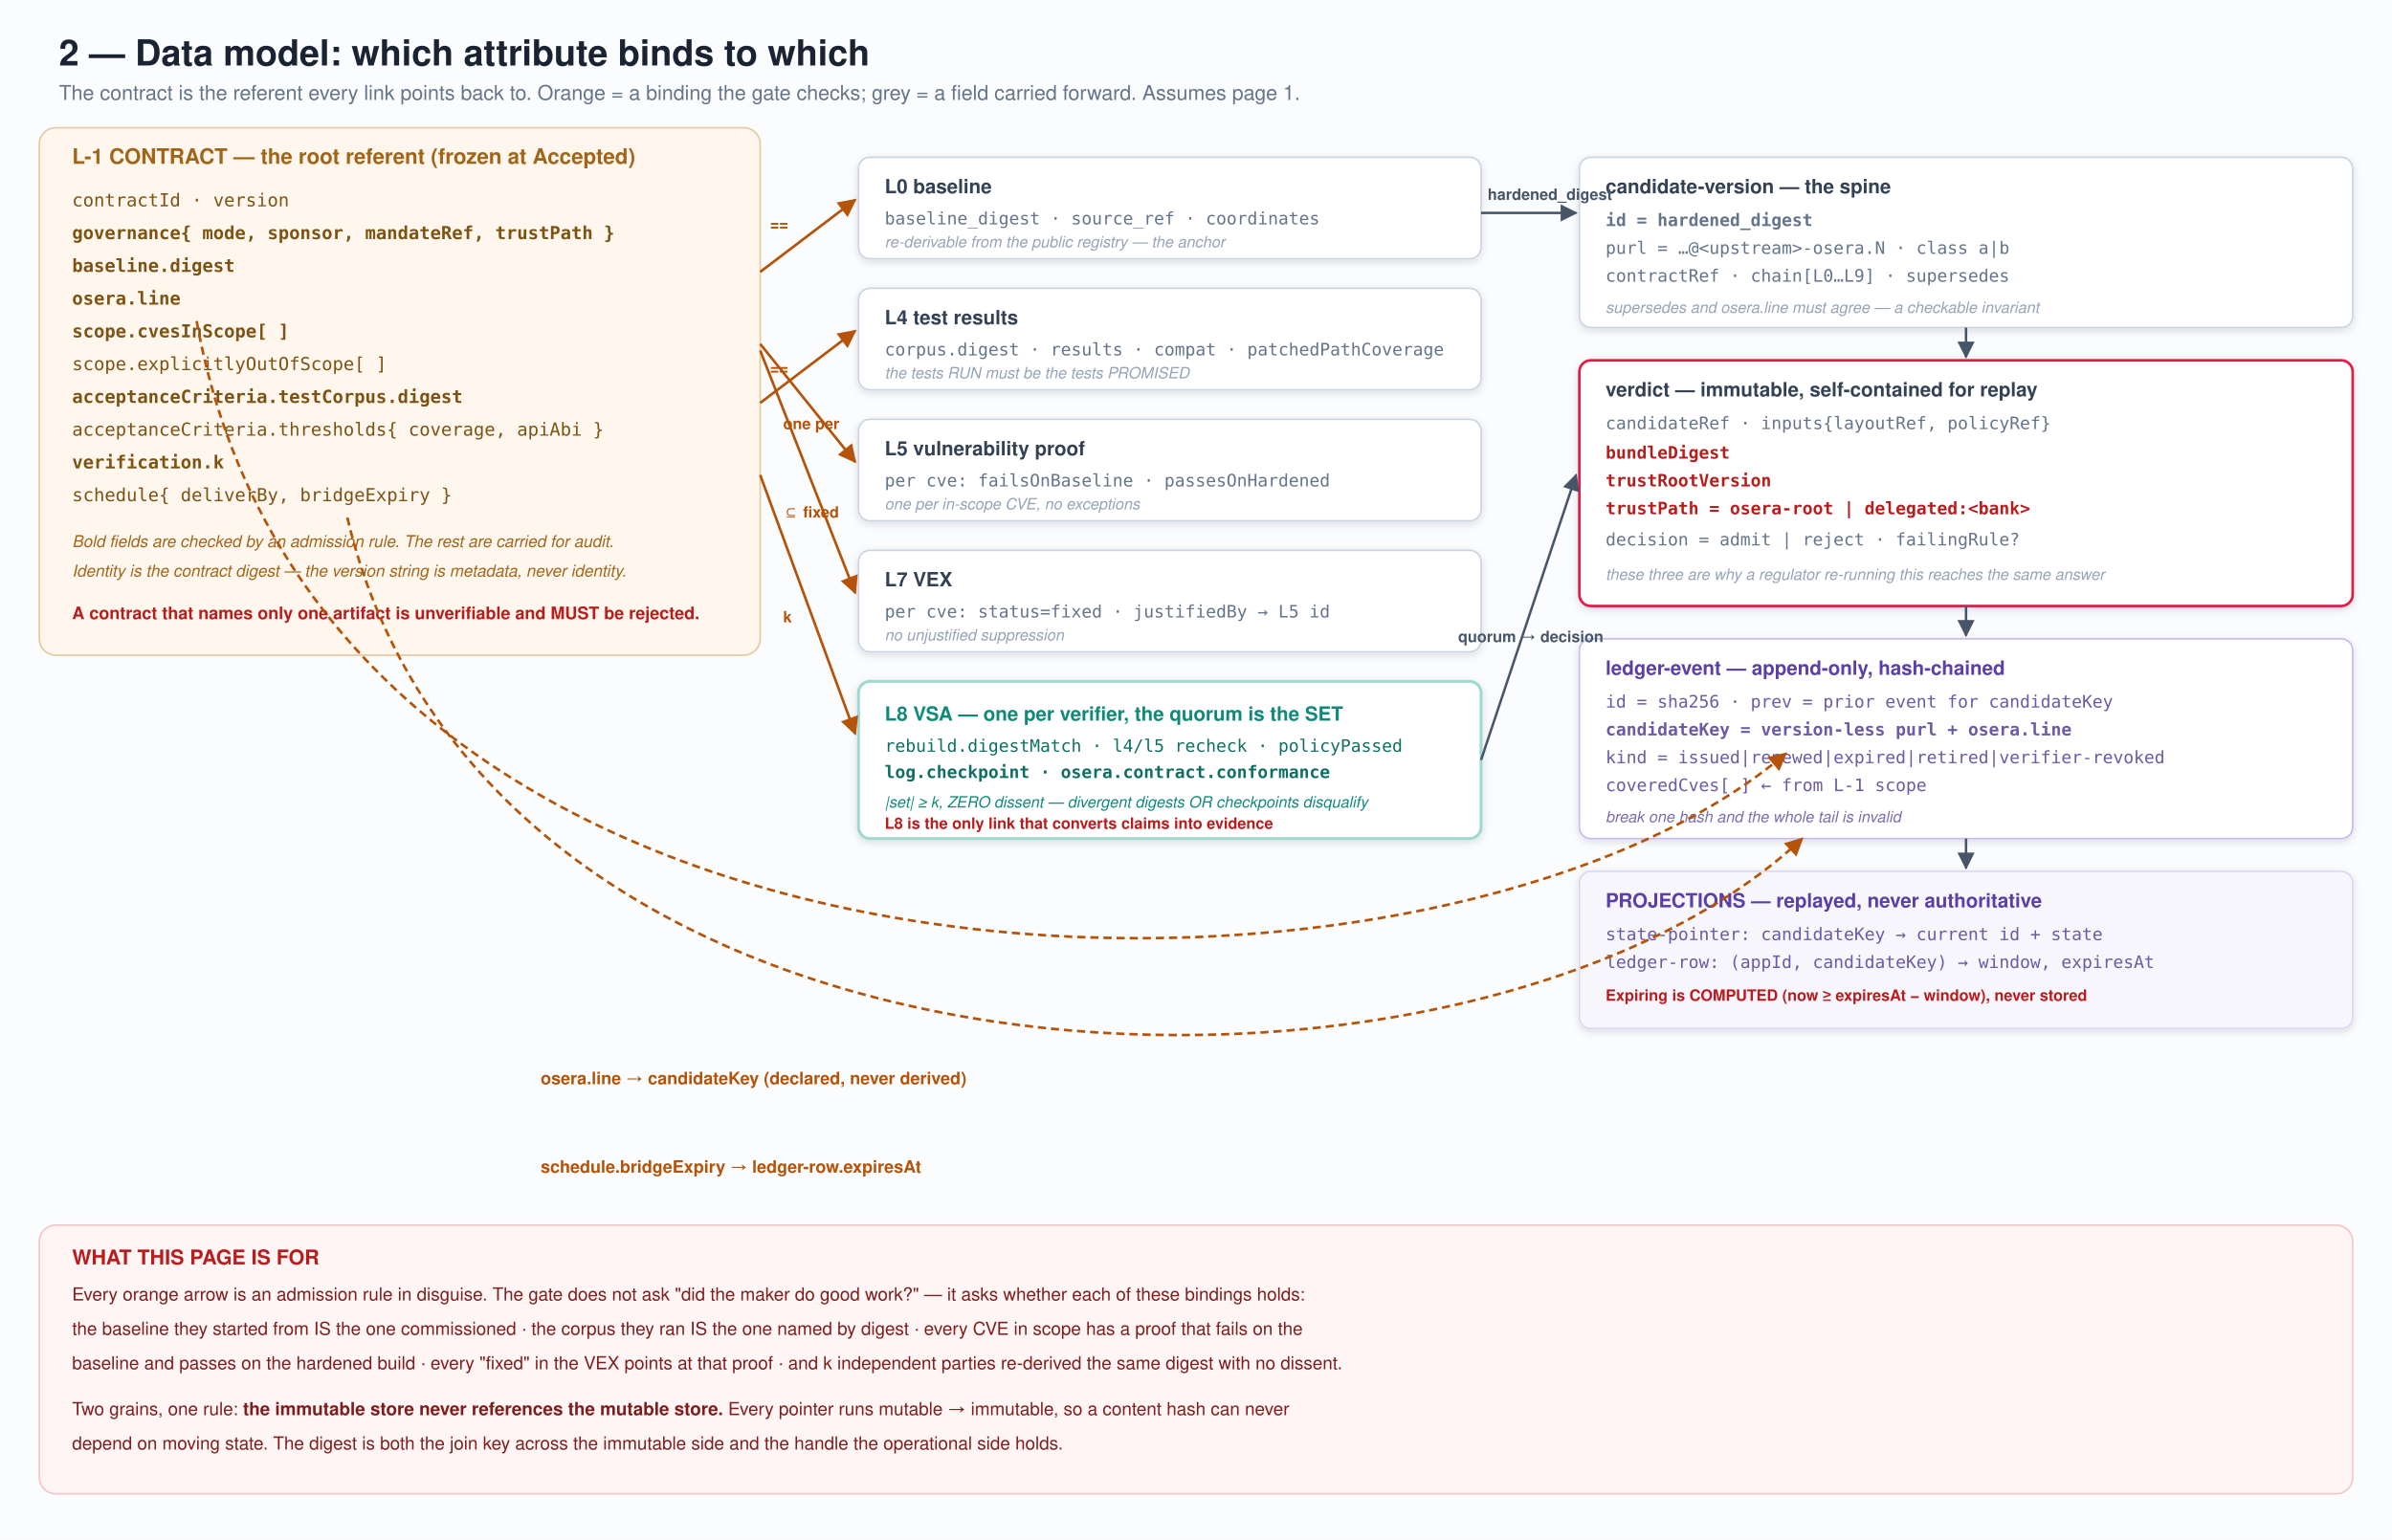
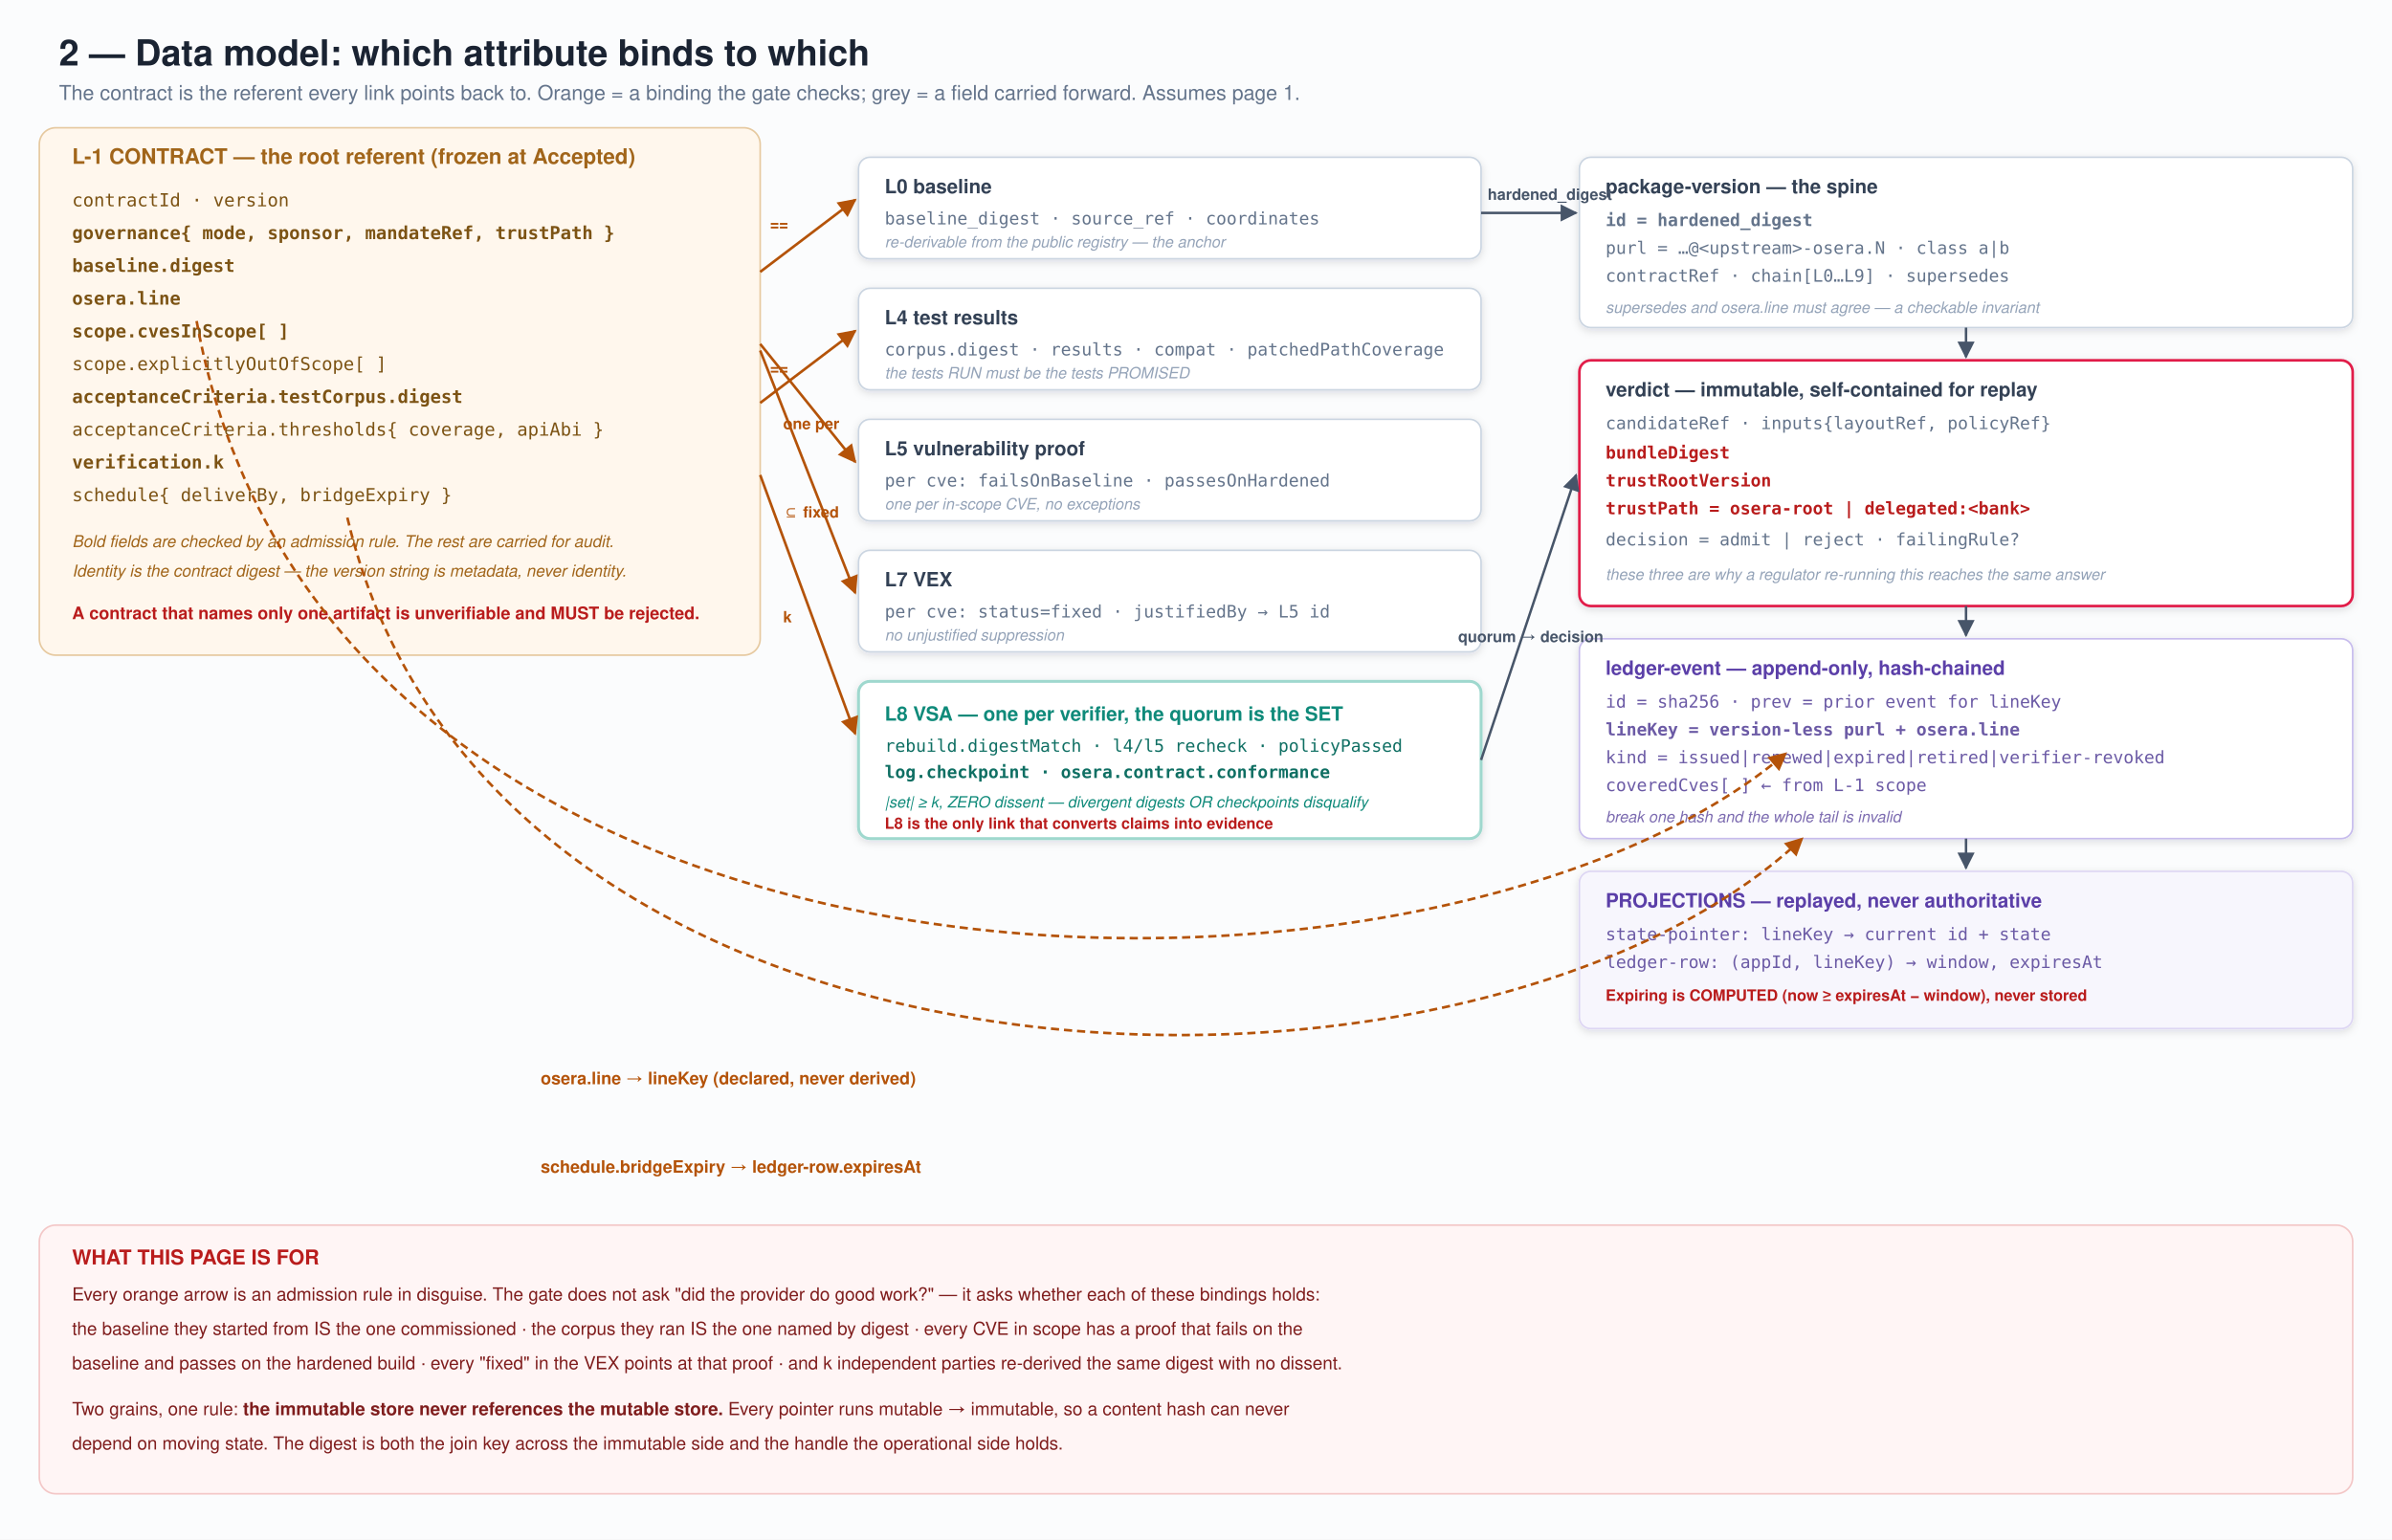
<svg xmlns="http://www.w3.org/2000/svg" viewBox="0 0 1460 940" font-family="Helvetica, Arial, sans-serif">
  <defs>
    <marker id="a" viewBox="0 0 10 10" refX="9" refY="5" markerWidth="7" markerHeight="7" orient="auto-start-reverse">
      <path d="M0,0 L10,5 L0,10 z" fill="#b45309" />
    </marker>
    <marker id="b" viewBox="0 0 10 10" refX="9" refY="5" markerWidth="7" markerHeight="7" orient="auto-start-reverse">
      <path d="M0,0 L10,5 L0,10 z" fill="#475569" />
    </marker>
    <filter id="s" x="-20%" y="-20%" width="140%" height="140%">
      <feDropShadow dx="0" dy="1.5" stdDeviation="2.5" flood-color="#1a2332" flood-opacity="0.13" />
    </filter>
  </defs>
  <rect width="1460" height="940" fill="#fbfcfd" />
  <text x="36" y="40" font-size="22" font-weight="700" fill="#1a2332">2 — Data model: which attribute binds to which</text>
  <text x="36" y="61" font-size="12.5" fill="#64748b">The contract is the referent every link points back to. Orange = a binding the gate checks; grey = a field carried forward. Assumes page 1.</text>
  <rect x="24" y="78" width="440" height="322" rx="10" fill="#fff7ed" stroke="#e6c9a0" />
  <text x="44" y="100" font-size="13" font-weight="700" fill="#a1651a">L-1 CONTRACT — the root referent (frozen at Accepted)</text>
  <text x="44" y="126" font-size="11" font-family="monospace" fill="#7c5314">contractId · version</text>
  <text x="44" y="146" font-size="11" font-family="monospace" font-weight="700" fill="#7c5314">governance{ mode, sponsor, mandateRef, trustPath }</text>
  <text x="44" y="166" font-size="11" font-family="monospace" font-weight="700" fill="#7c5314">baseline.digest</text>
  <text x="44" y="186" font-size="11" font-family="monospace" font-weight="700" fill="#7c5314">osera.line</text>
  <text x="44" y="206" font-size="11" font-family="monospace" font-weight="700" fill="#7c5314">scope.cvesInScope[ ]</text>
  <text x="44" y="226" font-size="11" font-family="monospace" fill="#7c5314">scope.explicitlyOutOfScope[ ]</text>
  <text x="44" y="246" font-size="11" font-family="monospace" font-weight="700" fill="#7c5314">acceptanceCriteria.testCorpus.digest</text>
  <text x="44" y="266" font-size="11" font-family="monospace" fill="#7c5314">acceptanceCriteria.thresholds{ coverage, apiAbi }</text>
  <text x="44" y="286" font-size="11" font-family="monospace" font-weight="700" fill="#7c5314">verification.k</text>
  <text x="44" y="306" font-size="11" font-family="monospace" fill="#7c5314">schedule{ deliverBy, bridgeExpiry }</text>
  <text x="44" y="334" font-size="10" font-style="italic" fill="#a1651a">Bold fields are checked by an admission rule. The rest are carried for audit.</text>
  <text x="44" y="352" font-size="10" font-style="italic" fill="#a1651a">Identity is the contract digest — the version string is metadata, never identity.</text>
  <text x="44" y="378" font-size="10.5" font-weight="700" fill="#b91c1c">A contract that names only one artifact is unverifiable and MUST be rejected.</text>
  <g filter="url(#s)">
    <rect x="524" y="96" width="380" height="62" rx="7" fill="#fff" stroke="#cbd5e1" />
    <rect x="524" y="176" width="380" height="62" rx="7" fill="#fff" stroke="#cbd5e1" />
    <rect x="524" y="256" width="380" height="62" rx="7" fill="#fff" stroke="#cbd5e1" />
    <rect x="524" y="336" width="380" height="62" rx="7" fill="#fff" stroke="#cbd5e1" />
    <rect x="524" y="416" width="380" height="96" rx="7" fill="#fff" stroke="#9fd8ce" stroke-width="1.8" />
  </g>
  <text x="540" y="118" font-size="12" font-weight="700" fill="#334155">L0 baseline</text>
  <text x="540" y="137" font-size="10.5" font-family="monospace" fill="#64748b">baseline_digest · source_ref · coordinates</text>
  <text x="540" y="151" font-size="9.5" font-style="italic" fill="#94a3b8">re-derivable from the public registry — the anchor</text>
  <text x="540" y="198" font-size="12" font-weight="700" fill="#334155">L4 test results</text>
  <text x="540" y="217" font-size="10.5" font-family="monospace" fill="#64748b">corpus.digest · results · compat · patchedPathCoverage</text>
  <text x="540" y="231" font-size="9.5" font-style="italic" fill="#94a3b8">the tests RUN must be the tests PROMISED</text>
  <text x="540" y="278" font-size="12" font-weight="700" fill="#334155">L5 vulnerability proof</text>
  <text x="540" y="297" font-size="10.5" font-family="monospace" fill="#64748b">per cve: failsOnBaseline · passesOnHardened</text>
  <text x="540" y="311" font-size="9.5" font-style="italic" fill="#94a3b8">one per in-scope CVE, no exceptions</text>
  <text x="540" y="358" font-size="12" font-weight="700" fill="#334155">L7 VEX</text>
  <text x="540" y="377" font-size="10.5" font-family="monospace" fill="#64748b">per cve: status=fixed · justifiedBy → L5 id</text>
  <text x="540" y="391" font-size="9.5" font-style="italic" fill="#94a3b8">no unjustified suppression</text>
  <text x="540" y="440" font-size="12" font-weight="700" fill="#0f8a7a">L8 VSA — one per verifier, the quorum is the SET</text>
  <text x="540" y="459" font-size="10.5" font-family="monospace" fill="#0f6f63">rebuild.digestMatch · l4/l5 recheck · policyPassed</text>
  <text x="540" y="475" font-size="10.5" font-family="monospace" font-weight="700" fill="#0f6f63">log.checkpoint · osera.contract.conformance</text>
  <text x="540" y="493" font-size="9.5" font-style="italic" fill="#0f8a7a">|set| ≥ k, ZERO dissent — divergent digests OR checkpoints disqualify</text>
  <text x="540" y="506" font-size="9.5" font-weight="700" fill="#b91c1c">L8 is the only link that converts claims into evidence</text>
  <g stroke="#b45309" stroke-width="1.6" fill="none" marker-end="url(#a)">
    <line x1="464" y1="166" x2="522" y2="122" />
    <line x1="464" y1="246" x2="522" y2="202" />
    <line x1="464" y1="210" x2="522" y2="282" />
    <line x1="464" y1="214" x2="522" y2="362" />
    <line x1="464" y1="290" x2="522" y2="448" />
  </g>
  <text x="470" y="140" font-size="9.5" font-weight="700" fill="#b45309">==</text>
  <text x="470" y="228" font-size="9.5" font-weight="700" fill="#b45309">==</text>
  <text x="478" y="262" font-size="9.5" font-weight="700" fill="#b45309">one per</text>
  <text x="478" y="316" font-size="9.5" font-weight="700" fill="#b45309">⊆ fixed</text>
  <text x="478" y="380" font-size="9.5" font-weight="700" fill="#b45309">k</text>
  <g filter="url(#s)">
    <rect x="964" y="96" width="472" height="104" rx="7" fill="#fff" stroke="#cbd5e1" />
    <rect x="964" y="220" width="472" height="150" rx="7" fill="#fff" stroke="#e11d48" stroke-width="1.6" />
    <rect x="964" y="390" width="472" height="122" rx="7" fill="#fff" stroke="#c7bced" />
    <rect x="964" y="532" width="472" height="96" rx="7" fill="#f7f6fd" stroke="#ddd6f3" />
  </g>
-   <text x="980" y="118" font-size="12" font-weight="700" fill="#334155">candidate-version — the spine</text>
+   <text x="980" y="118" font-size="12" font-weight="700" fill="#334155">package-version — the spine</text>
  <text x="980" y="138" font-size="10.5" font-family="monospace" font-weight="700" fill="#64748b">id = hardened_digest</text>
  <text x="980" y="155" font-size="10.5" font-family="monospace" fill="#64748b">purl = …@&lt;upstream&gt;-osera.N · class a|b</text>
  <text x="980" y="172" font-size="10.5" font-family="monospace" fill="#64748b">contractRef · chain[L0…L9] · supersedes</text>
  <text x="980" y="191" font-size="9.5" font-style="italic" fill="#94a3b8">supersedes and osera.line must agree — a checkable invariant</text>
  <text x="980" y="242" font-size="12" font-weight="700" fill="#334155">verdict — immutable, self-contained for replay</text>
  <text x="980" y="262" font-size="10.5" font-family="monospace" fill="#64748b">candidateRef · inputs{layoutRef, policyRef}</text>
  <text x="980" y="280" font-size="10.5" font-family="monospace" font-weight="700" fill="#b91c1c">bundleDigest</text>
  <text x="980" y="297" font-size="10.5" font-family="monospace" font-weight="700" fill="#b91c1c">trustRootVersion</text>
  <text x="980" y="314" font-size="10.5" font-family="monospace" font-weight="700" fill="#b91c1c">trustPath = osera-root | delegated:&lt;bank&gt;</text>
  <text x="980" y="333" font-size="10.5" font-family="monospace" fill="#64748b">decision = admit | reject · failingRule?</text>
  <text x="980" y="354" font-size="9.5" font-style="italic" fill="#94a3b8">these three are why a regulator re-running this reaches the same answer</text>
  <text x="980" y="412" font-size="12" font-weight="700" fill="#5b3fa8">ledger-event — append-only, hash-chained</text>
-   <text x="980" y="432" font-size="10.5" font-family="monospace" fill="#6b5aa5">id = sha256 · prev = prior event for candidateKey</text>
-   <text x="980" y="449" font-size="10.5" font-family="monospace" font-weight="700" fill="#6b5aa5">candidateKey = version-less purl + osera.line</text>
+   <text x="980" y="432" font-size="10.5" font-family="monospace" fill="#6b5aa5">id = sha256 · prev = prior event for lineKey</text>
+   <text x="980" y="449" font-size="10.5" font-family="monospace" font-weight="700" fill="#6b5aa5">lineKey = version-less purl + osera.line</text>
  <text x="980" y="466" font-size="10.5" font-family="monospace" fill="#6b5aa5">kind = issued|renewed|expired|retired|verifier-revoked</text>
  <text x="980" y="483" font-size="10.5" font-family="monospace" fill="#6b5aa5">coveredCves[ ] ← from L-1 scope</text>
  <text x="980" y="502" font-size="9.5" font-style="italic" fill="#7c6bb0">break one hash and the whole tail is invalid</text>
  <text x="980" y="554" font-size="12" font-weight="700" fill="#5b3fa8">PROJECTIONS — replayed, never authoritative</text>
-   <text x="980" y="574" font-size="10.5" font-family="monospace" fill="#6b5aa5">state-pointer: candidateKey → current id + state</text>
-   <text x="980" y="591" font-size="10.5" font-family="monospace" fill="#6b5aa5">ledger-row: (appId, candidateKey) → window, expiresAt</text>
+   <text x="980" y="574" font-size="10.5" font-family="monospace" fill="#6b5aa5">state-pointer: lineKey → current id + state</text>
+   <text x="980" y="591" font-size="10.5" font-family="monospace" fill="#6b5aa5">ledger-row: (appId, lineKey) → window, expiresAt</text>
  <text x="980" y="611" font-size="9.5" font-weight="700" fill="#b91c1c">Expiring is COMPUTED (now ≥ expiresAt − window), never stored</text>
  <g stroke="#475569" stroke-width="1.5" fill="none" marker-end="url(#b)">
    <line x1="904" y1="130" x2="962" y2="130" />
    <line x1="904" y1="464" x2="962" y2="290" />
    <line x1="1200" y1="200" x2="1200" y2="218" />
    <line x1="1200" y1="370" x2="1200" y2="388" />
    <line x1="1200" y1="512" x2="1200" y2="530" />
  </g>
  <text x="908" y="122" font-size="9.5" font-weight="700" fill="#475569">hardened_digest</text>
  <text x="890" y="392" font-size="9.5" font-weight="700" fill="#475569">quorum → decision</text>
  <g stroke="#b45309" stroke-width="1.6" fill="none" marker-end="url(#a)" stroke-dasharray="5 3">
    <path d="M212 316 C 300 690, 900 700, 1100 512" />
    <path d="M120 196 C 200 640, 880 640, 1090 460" />
  </g>
  <text x="330" y="716" font-size="10.5" font-weight="700" fill="#b45309">schedule.bridgeExpiry → ledger-row.expiresAt</text>
-   <text x="330" y="662" font-size="10.5" font-weight="700" fill="#b45309">osera.line → candidateKey (declared, never derived)</text>
+   <text x="330" y="662" font-size="10.5" font-weight="700" fill="#b45309">osera.line → lineKey (declared, never derived)</text>
  <rect x="24" y="748" width="1412" height="164" rx="10" fill="#fff5f5" stroke="#f3c7c7" />
  <text x="44" y="772" font-size="12.5" font-weight="700" fill="#b91c1c">WHAT THIS PAGE IS FOR</text>
-   <text x="44" y="794" font-size="11" fill="#7f1d1d">Every orange arrow is an admission rule in disguise. The gate does not ask "did the maker do good work?" — it asks whether each of these bindings holds:</text>
+   <text x="44" y="794" font-size="11" fill="#7f1d1d">Every orange arrow is an admission rule in disguise. The gate does not ask "did the provider do good work?" — it asks whether each of these bindings holds:</text>
  <text x="44" y="815" font-size="11" fill="#7f1d1d">the baseline they started from IS the one commissioned · the corpus they ran IS the one named by digest · every CVE in scope has a proof that fails on the</text>
  <text x="44" y="836" font-size="11" fill="#7f1d1d">baseline and passes on the hardened build · every "fixed" in the VEX points at that proof · and k independent parties re-derived the same digest with no dissent.</text>
  <text x="44" y="864" font-size="11" fill="#7f1d1d">Two grains, one rule: <tspan font-weight="700">the immutable store never references the mutable store.</tspan> Every pointer runs mutable → immutable, so a content hash can never</text>
  <text x="44" y="885" font-size="11" fill="#7f1d1d">depend on moving state. The digest is both the join key across the immutable side and the handle the operational side holds.</text>
</svg>
